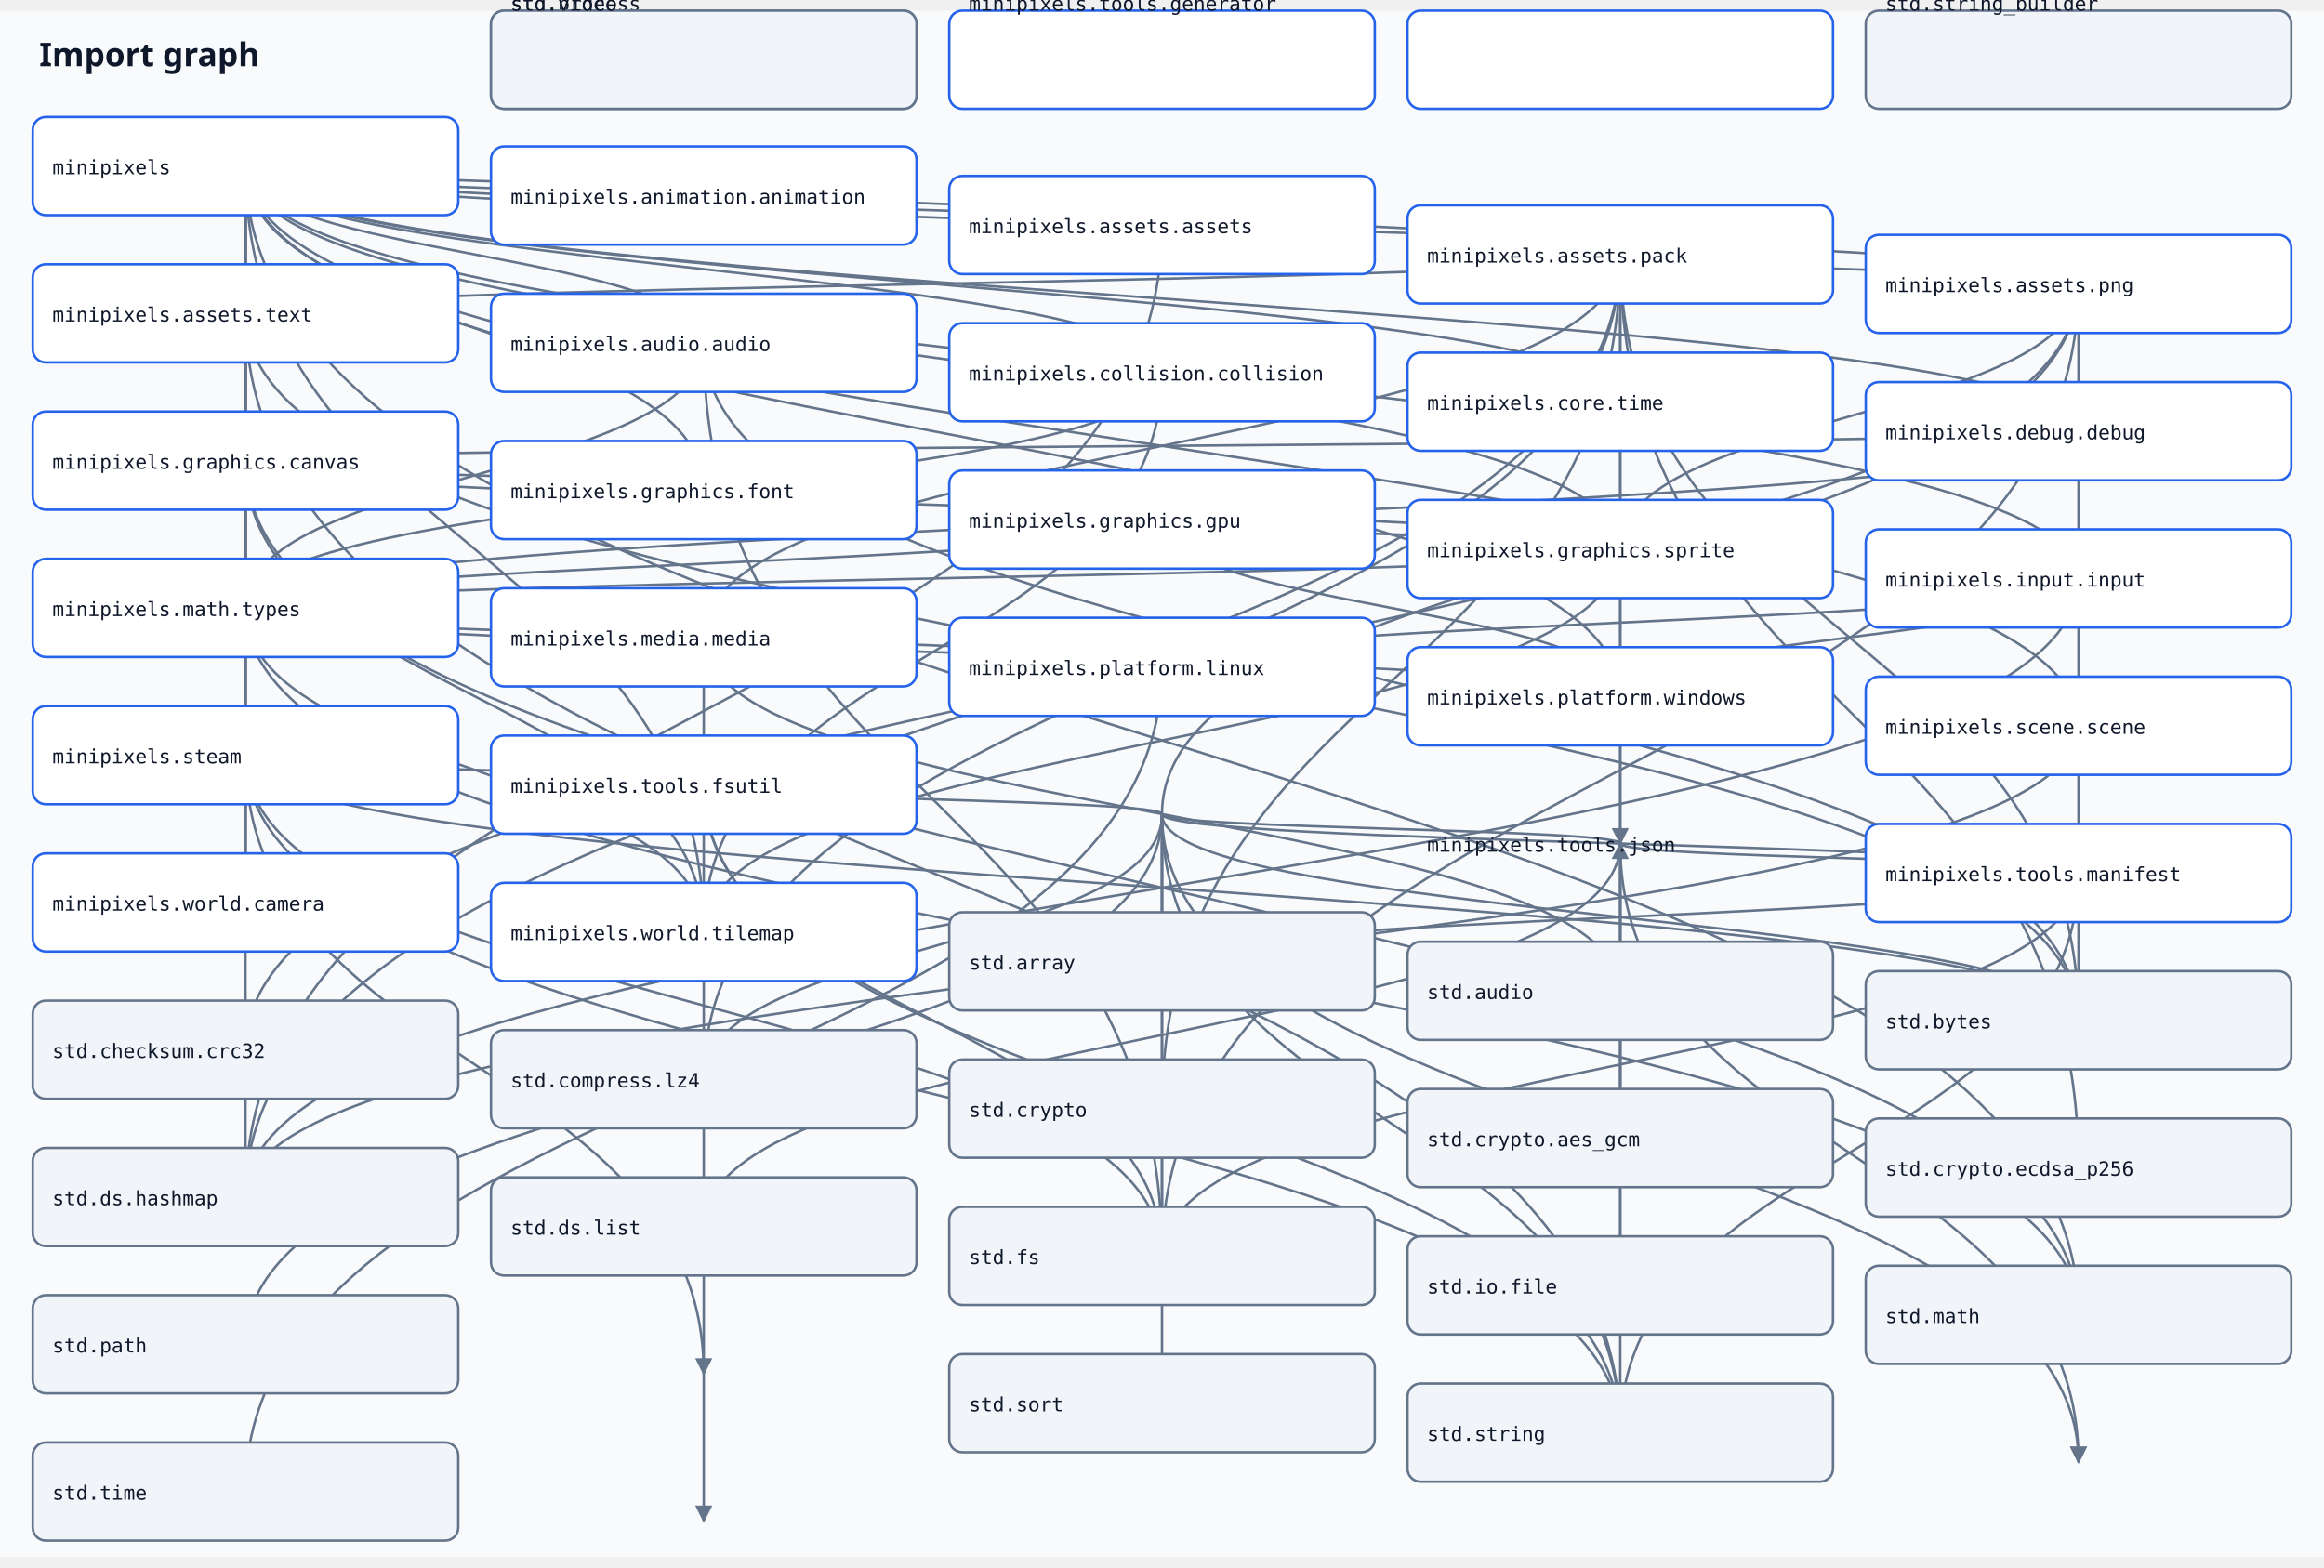
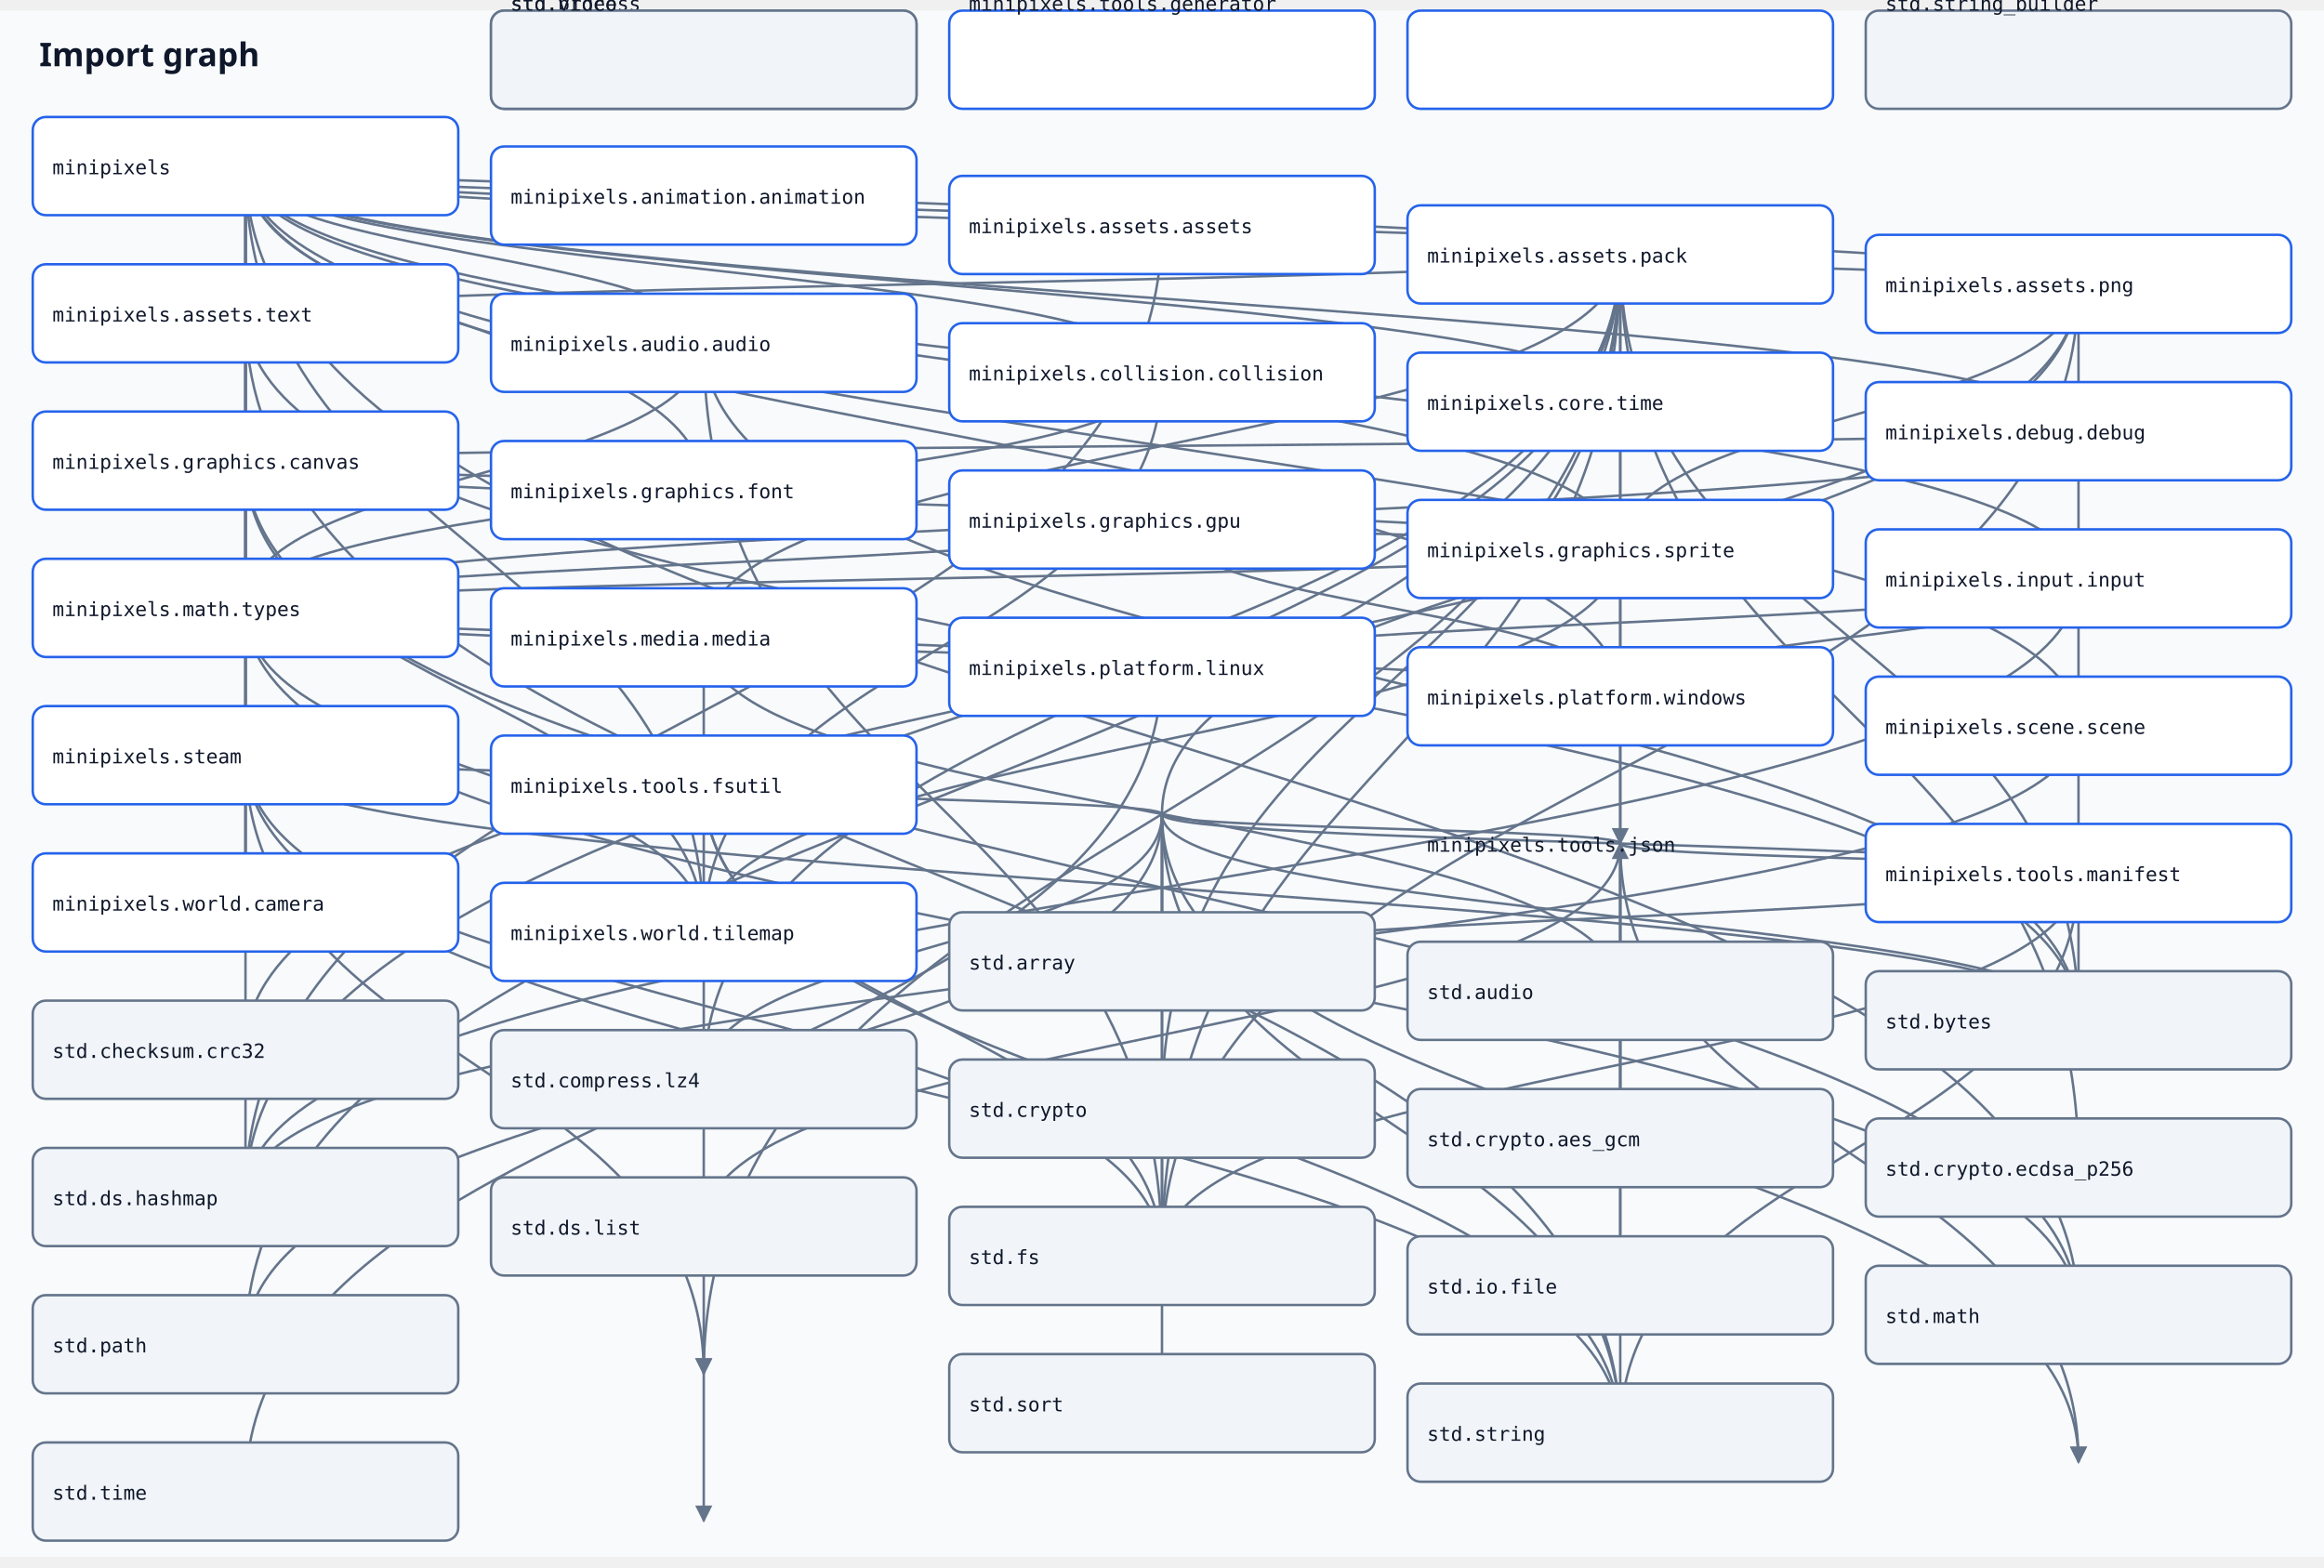
<svg xmlns="http://www.w3.org/2000/svg" width="1420" height="1018." viewBox="0 0 1420 1018." role="img" aria-labelledby="title desc">
  <defs>
    <marker id="arrow" viewBox="0 0 10 10" refX="9" refY="5" markerWidth="7" markerHeight="7" orient="auto-start-reverse">
      <path d="M 0 0 L 10 5 L 0 10 z" fill="#64748b" />
    </marker>
  </defs>
  <rect width="100%" height="100%" fill="#f8fafc" />
  <text x="24" y="34" font-family="system-ui,sans-serif" font-size="20" font-weight="700" fill="#0f172a">Import graph</text>
  <path d="M 150 95 C 150 446, 1270 446, 1270 797" fill="none" stroke="#64748b" stroke-width="1.5" marker-end="url(#arrow)" />
  <path d="M 150 95 C 150 104, 430 104, 430 113" fill="none" stroke="#64748b" stroke-width="1.5" marker-end="url(#arrow)" />
  <path d="M 150 95 C 150 113, 710 113, 710 131" fill="none" stroke="#64748b" stroke-width="1.5" marker-end="url(#arrow)" />
  <path d="M 150 95 C 150 122, 990 122, 990 149" fill="none" stroke="#64748b" stroke-width="1.5" marker-end="url(#arrow)" />
  <path d="M 150 95 C 150 131, 1270 131, 1270 167" fill="none" stroke="#64748b" stroke-width="1.5" marker-end="url(#arrow)" />
  <path d="M 150 95 C 150 140, 150 140, 150 185" fill="none" stroke="#64748b" stroke-width="1.5" marker-end="url(#arrow)" />
  <path d="M 150 95 C 150 149, 430 149, 430 203" fill="none" stroke="#64748b" stroke-width="1.5" marker-end="url(#arrow)" />
  <path d="M 150 95 C 150 158, 710 158, 710 221" fill="none" stroke="#64748b" stroke-width="1.5" marker-end="url(#arrow)" />
  <path d="M 150 95 C 150 167, 990 167, 990 239" fill="none" stroke="#64748b" stroke-width="1.5" marker-end="url(#arrow)" />
  <path d="M 150 95 C 150 176, 1270 176, 1270 257" fill="none" stroke="#64748b" stroke-width="1.5" marker-end="url(#arrow)" />
  <path d="M 150 95 C 150 185, 150 185, 150 275" fill="none" stroke="#64748b" stroke-width="1.5" marker-end="url(#arrow)" />
  <path d="M 150 95 C 150 194, 430 194, 430 293" fill="none" stroke="#64748b" stroke-width="1.5" marker-end="url(#arrow)" />
  <path d="M 150 95 C 150 212, 990 212, 990 329" fill="none" stroke="#64748b" stroke-width="1.5" marker-end="url(#arrow)" />
  <path d="M 150 95 C 150 221, 1270 221, 1270 347" fill="none" stroke="#64748b" stroke-width="1.5" marker-end="url(#arrow)" />
  <path d="M 150 95 C 150 230, 150 230, 150 365" fill="none" stroke="#64748b" stroke-width="1.5" marker-end="url(#arrow)" />
  <path d="M 150 95 C 150 257, 990 257, 990 419" fill="none" stroke="#64748b" stroke-width="1.5" marker-end="url(#arrow)" />
  <path d="M 150 95 C 150 266, 1270 266, 1270 437" fill="none" stroke="#64748b" stroke-width="1.5" marker-end="url(#arrow)" />
  <path d="M 150 95 C 150 275, 150 275, 150 455" fill="none" stroke="#64748b" stroke-width="1.5" marker-end="url(#arrow)" />
  <path d="M 150 95 C 150 320, 150 320, 150 545" fill="none" stroke="#64748b" stroke-width="1.5" marker-end="url(#arrow)" />
  <path d="M 150 95 C 150 329, 430 329, 430 563" fill="none" stroke="#64748b" stroke-width="1.5" marker-end="url(#arrow)" />
  <path d="M 710 131 C 710 428, 150 428, 150 725" fill="none" stroke="#64748b" stroke-width="1.5" marker-end="url(#arrow)" />
  <path d="M 990 149 C 990 383, 1270 383, 1270 617" fill="none" stroke="#64748b" stroke-width="1.5" marker-end="url(#arrow)" />
  <path d="M 990 149 C 990 401, 430 401, 430 653" fill="none" stroke="#64748b" stroke-width="1.5" marker-end="url(#arrow)" />
  <path d="M 990 149 C 990 410, 710 410, 710 671" fill="none" stroke="#64748b" stroke-width="1.5" marker-end="url(#arrow)" />
  <path d="M 990 149 C 990 419, 990 419, 990 689" fill="none" stroke="#64748b" stroke-width="1.5" marker-end="url(#arrow)" />
  <path d="M 990 149 C 990 428, 1270 428, 1270 707" fill="none" stroke="#64748b" stroke-width="1.5" marker-end="url(#arrow)" />
  <path d="M 990 149 C 990 437, 150 437, 150 725" fill="none" stroke="#64748b" stroke-width="1.5" marker-end="url(#arrow)" />
+   <path d="M 990 149 C 990 455, 710 455, 710 761" fill="none" stroke="#64748b" stroke-width="1.5" marker-end="url(#arrow)" />
  <path d="M 990 149 C 990 464, 990 464, 990 779" fill="none" stroke="#64748b" stroke-width="1.5" marker-end="url(#arrow)" />
+   <path d="M 990 149 C 990 482, 150 482, 150 815" fill="none" stroke="#64748b" stroke-width="1.5" marker-end="url(#arrow)" />
+   <path d="M 990 149 C 990 491., 430 491., 430 833." fill="none" stroke="#64748b" stroke-width="1.5" marker-end="url(#arrow)" />
  <path d="M 990 149 C 990 158, 1270 158, 1270 167" fill="none" stroke="#64748b" stroke-width="1.5" marker-end="url(#arrow)" />
  <path d="M 1270 167 C 1270 392, 1270 392, 1270 617" fill="none" stroke="#64748b" stroke-width="1.5" marker-end="url(#arrow)" />
  <path d="M 1270 167 C 1270 401, 150 401, 150 635" fill="none" stroke="#64748b" stroke-width="1.5" marker-end="url(#arrow)" />
  <path d="M 1270 167 C 1270 464, 710 464, 710 761" fill="none" stroke="#64748b" stroke-width="1.5" marker-end="url(#arrow)" />
  <path d="M 1270 167 C 1270 248, 990 248, 990 329" fill="none" stroke="#64748b" stroke-width="1.5" marker-end="url(#arrow)" />
  <path d="M 150 185 C 150 401, 1270 401, 1270 617" fill="none" stroke="#64748b" stroke-width="1.5" marker-end="url(#arrow)" />
  <path d="M 150 185 C 150 455, 150 455, 150 725" fill="none" stroke="#64748b" stroke-width="1.5" marker-end="url(#arrow)" />
  <path d="M 150 185 C 150 527, 990 527, 990 869" fill="none" stroke="#64748b" stroke-width="1.5" marker-end="url(#arrow)" />
  <path d="M 150 185 C 150 167, 990 167, 990 149" fill="none" stroke="#64748b" stroke-width="1.5" marker-end="url(#arrow)" />
  <path d="M 430 203 C 430 410, 1270 410, 1270 617" fill="none" stroke="#64748b" stroke-width="1.5" marker-end="url(#arrow)" />
  <path d="M 430 203 C 430 482, 710 482, 710 761" fill="none" stroke="#64748b" stroke-width="1.5" marker-end="url(#arrow)" />
  <path d="M 430 203 C 430 284, 150 284, 150 365" fill="none" stroke="#64748b" stroke-width="1.5" marker-end="url(#arrow)" />
  <path d="M 710 221 C 710 293, 150 293, 150 365" fill="none" stroke="#64748b" stroke-width="1.5" marker-end="url(#arrow)" />
  <path d="M 1270 257 C 1270 266, 150 266, 150 275" fill="none" stroke="#64748b" stroke-width="1.5" marker-end="url(#arrow)" />
  <path d="M 1270 257 C 1270 311, 150 311, 150 365" fill="none" stroke="#64748b" stroke-width="1.5" marker-end="url(#arrow)" />
  <path d="M 150 275 C 150 536, 1270 536, 1270 797" fill="none" stroke="#64748b" stroke-width="1.5" marker-end="url(#arrow)" />
  <path d="M 150 275 C 150 302, 990 302, 990 329" fill="none" stroke="#64748b" stroke-width="1.5" marker-end="url(#arrow)" />
  <path d="M 150 275 C 150 320, 150 320, 150 365" fill="none" stroke="#64748b" stroke-width="1.5" marker-end="url(#arrow)" />
  <path d="M 430 293 C 430 284, 150 284, 150 275" fill="none" stroke="#64748b" stroke-width="1.5" marker-end="url(#arrow)" />
  <path d="M 710 311 C 710 320, 990 320, 990 329" fill="none" stroke="#64748b" stroke-width="1.5" marker-end="url(#arrow)" />
  <path d="M 710 311 C 710 338, 150 338, 150 365" fill="none" stroke="#64748b" stroke-width="1.5" marker-end="url(#arrow)" />
  <path d="M 710 311 C 710 365, 990 365, 990 419" fill="none" stroke="#64748b" stroke-width="1.5" marker-end="url(#arrow)" />
  <path d="M 990 329 C 990 347, 150 347, 150 365" fill="none" stroke="#64748b" stroke-width="1.5" marker-end="url(#arrow)" />
  <path d="M 1270 347 C 1270 536, 150 536, 150 725" fill="none" stroke="#64748b" stroke-width="1.5" marker-end="url(#arrow)" />
  <path d="M 150 365 C 150 581, 1270 581, 1270 797" fill="none" stroke="#64748b" stroke-width="1.5" marker-end="url(#arrow)" />
  <path d="M 430 383 C 430 491, 990 491, 990 599" fill="none" stroke="#64748b" stroke-width="1.5" marker-end="url(#arrow)" />
  <path d="M 430 383 C 430 653, 430 653, 430 923." fill="none" stroke="#64748b" stroke-width="1.5" marker-end="url(#arrow)" />
  <path d="M 430 383 C 430 266, 990 266, 990 149" fill="none" stroke="#64748b" stroke-width="1.5" marker-end="url(#arrow)" />
  <path d="M 710 401 C 710 653, 150 653, 150 905" fill="none" stroke="#64748b" stroke-width="1.5" marker-end="url(#arrow)" />
  <path d="M 710 401 C 710 374, 1270 374, 1270 347" fill="none" stroke="#64748b" stroke-width="1.5" marker-end="url(#arrow)" />
  <path d="M 710 401 C 710 383, 150 383, 150 365" fill="none" stroke="#64748b" stroke-width="1.5" marker-end="url(#arrow)" />
  <path d="M 990 419 C 990 383, 1270 383, 1270 347" fill="none" stroke="#64748b" stroke-width="1.5" marker-end="url(#arrow)" />
  <path d="M 990 419 C 990 392, 150 392, 150 365" fill="none" stroke="#64748b" stroke-width="1.5" marker-end="url(#arrow)" />
  <path d="M 1270 437 C 1270 581, 150 581, 150 725" fill="none" stroke="#64748b" stroke-width="1.5" marker-end="url(#arrow)" />
  <path d="M 150 455 C 150 536, 1270 536, 1270 617" fill="none" stroke="#64748b" stroke-width="1.5" marker-end="url(#arrow)" />
  <path d="M 150 455 C 150 608, 710 608, 710 761" fill="none" stroke="#64748b" stroke-width="1.5" marker-end="url(#arrow)" />
  <path d="M 150 455 C 150 644, 430 644, 430 833." fill="none" stroke="#64748b" stroke-width="1.5" marker-end="url(#arrow)" />
  <path d="M 150 455 C 150 662, 990 662, 990 869" fill="none" stroke="#64748b" stroke-width="1.5" marker-end="url(#arrow)" />
  <path d="M 150 455 C 150 464, 430 464, 430 473" fill="none" stroke="#64748b" stroke-width="1.5" marker-end="url(#arrow)" />
  <path d="M 430 473 C 430 617, 710 617, 710 761" fill="none" stroke="#64748b" stroke-width="1.5" marker-end="url(#arrow)" />
  <path d="M 430 473 C 430 671, 990 671, 990 869" fill="none" stroke="#64748b" stroke-width="1.5" marker-end="url(#arrow)" />
  <path d="M 710 491. C 710 536, 710 536, 710 581" fill="none" stroke="#64748b" stroke-width="1.5" marker-end="url(#arrow)" />
  <path d="M 710 491. C 710 554, 1270 554, 1270 617" fill="none" stroke="#64748b" stroke-width="1.5" marker-end="url(#arrow)" />
  <path d="M 710 491. C 710 572, 430 572, 430 653" fill="none" stroke="#64748b" stroke-width="1.5" marker-end="url(#arrow)" />
  <path d="M 710 491. C 710 626, 710 626, 710 761" fill="none" stroke="#64748b" stroke-width="1.5" marker-end="url(#arrow)" />
  <path d="M 710 491. C 710 653, 150 653, 150 815" fill="none" stroke="#64748b" stroke-width="1.5" marker-end="url(#arrow)" />
  <path d="M 710 491. C 710 671, 710 671, 710 851" fill="none" stroke="#64748b" stroke-width="1.5" marker-end="url(#arrow)" />
  <path d="M 710 491. C 710 680, 990 680, 990 869" fill="none" stroke="#64748b" stroke-width="1.5" marker-end="url(#arrow)" />
  <path d="M 710 491. C 710 689., 1270 689., 1270 887." fill="none" stroke="#64748b" stroke-width="1.5" marker-end="url(#arrow)" />
  <path d="M 710 491. C 710 329, 1270 329, 1270 167" fill="none" stroke="#64748b" stroke-width="1.5" marker-end="url(#arrow)" />
  <path d="M 710 491. C 710 482, 430 482, 430 473" fill="none" stroke="#64748b" stroke-width="1.5" marker-end="url(#arrow)" />
  <path d="M 710 491. C 710 500, 990 500, 990 509." fill="none" stroke="#64748b" stroke-width="1.5" marker-end="url(#arrow)" />
  <path d="M 710 491. C 710 509, 1270 509, 1270 527" fill="none" stroke="#64748b" stroke-width="1.5" marker-end="url(#arrow)" />
  <path d="M 990 509. C 990 626, 430 626, 430 743" fill="none" stroke="#64748b" stroke-width="1.5" marker-end="url(#arrow)" />
  <path d="M 990 509. C 990 689, 990 689, 990 869" fill="none" stroke="#64748b" stroke-width="1.5" marker-end="url(#arrow)" />
  <path d="M 990 509. C 990 698, 1270 698, 1270 887." fill="none" stroke="#64748b" stroke-width="1.5" marker-end="url(#arrow)" />
  <path d="M 1270 527 C 1270 554, 710 554, 710 581" fill="none" stroke="#64748b" stroke-width="1.5" marker-end="url(#arrow)" />
  <path d="M 1270 527 C 1270 644, 710 644, 710 761" fill="none" stroke="#64748b" stroke-width="1.5" marker-end="url(#arrow)" />
  <path d="M 1270 527 C 1270 698, 990 698, 990 869" fill="none" stroke="#64748b" stroke-width="1.5" marker-end="url(#arrow)" />
  <path d="M 1270 527 C 1270 518, 990 518, 990 509." fill="none" stroke="#64748b" stroke-width="1.5" marker-end="url(#arrow)" />
  <path d="M 150 545 C 150 455, 150 455, 150 365" fill="none" stroke="#64748b" stroke-width="1.5" marker-end="url(#arrow)" />
  <path d="M 430 563 C 430 392, 710 392, 710 221" fill="none" stroke="#64748b" stroke-width="1.5" marker-end="url(#arrow)" />
  <path d="M 430 563 C 430 419, 150 419, 150 275" fill="none" stroke="#64748b" stroke-width="1.5" marker-end="url(#arrow)" />
  <path d="M 430 563 C 430 446, 990 446, 990 329" fill="none" stroke="#64748b" stroke-width="1.5" marker-end="url(#arrow)" />
  <path d="M 430 563 C 430 464, 150 464, 150 365" fill="none" stroke="#64748b" stroke-width="1.5" marker-end="url(#arrow)" />
  <g>
    <rect x="20" y="65" width="260" height="60" rx="8" fill="#ffffff" stroke="#2563eb" stroke-width="1.5" />
    <text x="32" y="100" font-family="ui-monospace,monospace" font-size="12" fill="#0f172a">minipixels</text>
  </g>
  <g>
    <rect x="300" y="83" width="260" height="60" rx="8" fill="#ffffff" stroke="#2563eb" stroke-width="1.5" />
    <text x="312" y="118" font-family="ui-monospace,monospace" font-size="12" fill="#0f172a">minipixels.animation.animation</text>
  </g>
  <g>
    <rect x="580" y="101" width="260" height="60" rx="8" fill="#ffffff" stroke="#2563eb" stroke-width="1.5" />
    <text x="592" y="136" font-family="ui-monospace,monospace" font-size="12" fill="#0f172a">minipixels.assets.assets</text>
  </g>
  <g>
    <rect x="860" y="119" width="260" height="60" rx="8" fill="#ffffff" stroke="#2563eb" stroke-width="1.5" />
    <text x="872" y="154" font-family="ui-monospace,monospace" font-size="12" fill="#0f172a">minipixels.assets.pack</text>
  </g>
  <g>
    <rect x="1140" y="137" width="260" height="60" rx="8" fill="#ffffff" stroke="#2563eb" stroke-width="1.5" />
    <text x="1152" y="172" font-family="ui-monospace,monospace" font-size="12" fill="#0f172a">minipixels.assets.png</text>
  </g>
  <g>
    <rect x="20" y="155" width="260" height="60" rx="8" fill="#ffffff" stroke="#2563eb" stroke-width="1.5" />
    <text x="32" y="190" font-family="ui-monospace,monospace" font-size="12" fill="#0f172a">minipixels.assets.text</text>
  </g>
  <g>
    <rect x="300" y="173" width="260" height="60" rx="8" fill="#ffffff" stroke="#2563eb" stroke-width="1.5" />
    <text x="312" y="208" font-family="ui-monospace,monospace" font-size="12" fill="#0f172a">minipixels.audio.audio</text>
  </g>
  <g>
    <rect x="580" y="191" width="260" height="60" rx="8" fill="#ffffff" stroke="#2563eb" stroke-width="1.5" />
    <text x="592" y="226" font-family="ui-monospace,monospace" font-size="12" fill="#0f172a">minipixels.collision.collision</text>
  </g>
  <g>
    <rect x="860" y="209" width="260" height="60" rx="8" fill="#ffffff" stroke="#2563eb" stroke-width="1.5" />
    <text x="872" y="244" font-family="ui-monospace,monospace" font-size="12" fill="#0f172a">minipixels.core.time</text>
  </g>
  <g>
    <rect x="1140" y="227" width="260" height="60" rx="8" fill="#ffffff" stroke="#2563eb" stroke-width="1.5" />
    <text x="1152" y="262" font-family="ui-monospace,monospace" font-size="12" fill="#0f172a">minipixels.debug.debug</text>
  </g>
  <g>
    <rect x="20" y="245" width="260" height="60" rx="8" fill="#ffffff" stroke="#2563eb" stroke-width="1.5" />
    <text x="32" y="280" font-family="ui-monospace,monospace" font-size="12" fill="#0f172a">minipixels.graphics.canvas</text>
  </g>
  <g>
    <rect x="300" y="263" width="260" height="60" rx="8" fill="#ffffff" stroke="#2563eb" stroke-width="1.5" />
    <text x="312" y="298" font-family="ui-monospace,monospace" font-size="12" fill="#0f172a">minipixels.graphics.font</text>
  </g>
  <g>
    <rect x="580" y="281" width="260" height="60" rx="8" fill="#ffffff" stroke="#2563eb" stroke-width="1.5" />
    <text x="592" y="316" font-family="ui-monospace,monospace" font-size="12" fill="#0f172a">minipixels.graphics.gpu</text>
  </g>
  <g>
    <rect x="860" y="299" width="260" height="60" rx="8" fill="#ffffff" stroke="#2563eb" stroke-width="1.5" />
    <text x="872" y="334" font-family="ui-monospace,monospace" font-size="12" fill="#0f172a">minipixels.graphics.sprite</text>
  </g>
  <g>
    <rect x="1140" y="317" width="260" height="60" rx="8" fill="#ffffff" stroke="#2563eb" stroke-width="1.5" />
    <text x="1152" y="352" font-family="ui-monospace,monospace" font-size="12" fill="#0f172a">minipixels.input.input</text>
  </g>
  <g>
    <rect x="20" y="335" width="260" height="60" rx="8" fill="#ffffff" stroke="#2563eb" stroke-width="1.5" />
    <text x="32" y="370" font-family="ui-monospace,monospace" font-size="12" fill="#0f172a">minipixels.math.types</text>
  </g>
  <g>
    <rect x="300" y="353" width="260" height="60" rx="8" fill="#ffffff" stroke="#2563eb" stroke-width="1.5" />
    <text x="312" y="388" font-family="ui-monospace,monospace" font-size="12" fill="#0f172a">minipixels.media.media</text>
  </g>
  <g>
    <rect x="580" y="371" width="260" height="60" rx="8" fill="#ffffff" stroke="#2563eb" stroke-width="1.5" />
    <text x="592" y="406" font-family="ui-monospace,monospace" font-size="12" fill="#0f172a">minipixels.platform.linux</text>
  </g>
  <g>
    <rect x="860" y="389" width="260" height="60" rx="8" fill="#ffffff" stroke="#2563eb" stroke-width="1.5" />
    <text x="872" y="424" font-family="ui-monospace,monospace" font-size="12" fill="#0f172a">minipixels.platform.windows</text>
  </g>
  <g>
    <rect x="1140" y="407" width="260" height="60" rx="8" fill="#ffffff" stroke="#2563eb" stroke-width="1.5" />
    <text x="1152" y="442" font-family="ui-monospace,monospace" font-size="12" fill="#0f172a">minipixels.scene.scene</text>
  </g>
  <g>
    <rect x="20" y="425" width="260" height="60" rx="8" fill="#ffffff" stroke="#2563eb" stroke-width="1.5" />
    <text x="32" y="460" font-family="ui-monospace,monospace" font-size="12" fill="#0f172a">minipixels.steam</text>
  </g>
  <g>
    <rect x="300" y="443" width="260" height="60" rx="8" fill="#ffffff" stroke="#2563eb" stroke-width="1.5" />
    <text x="312" y="478" font-family="ui-monospace,monospace" font-size="12" fill="#0f172a">minipixels.tools.fsutil</text>
  </g>
  <g>
    <rect x="580" y="461." width="260" height="60" rx="8" fill="#ffffff" stroke="#2563eb" stroke-width="1.5" />
    <text x="592" y="496." font-family="ui-monospace,monospace" font-size="12" fill="#0f172a">minipixels.tools.generator</text>
  </g>
  <g>
    <rect x="860" y="479." width="260" height="60" rx="8" fill="#ffffff" stroke="#2563eb" stroke-width="1.5" />
    <text x="872" y="514" font-family="ui-monospace,monospace" font-size="12" fill="#0f172a">minipixels.tools.json</text>
  </g>
  <g>
    <rect x="1140" y="497" width="260" height="60" rx="8" fill="#ffffff" stroke="#2563eb" stroke-width="1.5" />
    <text x="1152" y="532" font-family="ui-monospace,monospace" font-size="12" fill="#0f172a">minipixels.tools.manifest</text>
  </g>
  <g>
    <rect x="20" y="515" width="260" height="60" rx="8" fill="#ffffff" stroke="#2563eb" stroke-width="1.5" />
    <text x="32" y="550" font-family="ui-monospace,monospace" font-size="12" fill="#0f172a">minipixels.world.camera</text>
  </g>
  <g>
    <rect x="300" y="533" width="260" height="60" rx="8" fill="#ffffff" stroke="#2563eb" stroke-width="1.5" />
    <text x="312" y="568" font-family="ui-monospace,monospace" font-size="12" fill="#0f172a">minipixels.world.tilemap</text>
  </g>
  <g>
    <rect x="580" y="551" width="260" height="60" rx="8" fill="#f1f5f9" stroke="#64748b" stroke-width="1.5" />
    <text x="592" y="586" font-family="ui-monospace,monospace" font-size="12" fill="#0f172a">std.array</text>
  </g>
  <g>
    <rect x="860" y="569" width="260" height="60" rx="8" fill="#f1f5f9" stroke="#64748b" stroke-width="1.5" />
    <text x="872" y="604" font-family="ui-monospace,monospace" font-size="12" fill="#0f172a">std.audio</text>
  </g>
  <g>
    <rect x="1140" y="587" width="260" height="60" rx="8" fill="#f1f5f9" stroke="#64748b" stroke-width="1.5" />
    <text x="1152" y="622" font-family="ui-monospace,monospace" font-size="12" fill="#0f172a">std.bytes</text>
  </g>
  <g>
    <rect x="20" y="605" width="260" height="60" rx="8" fill="#f1f5f9" stroke="#64748b" stroke-width="1.5" />
    <text x="32" y="640" font-family="ui-monospace,monospace" font-size="12" fill="#0f172a">std.checksum.crc32</text>
  </g>
  <g>
    <rect x="300" y="623" width="260" height="60" rx="8" fill="#f1f5f9" stroke="#64748b" stroke-width="1.5" />
    <text x="312" y="658" font-family="ui-monospace,monospace" font-size="12" fill="#0f172a">std.compress.lz4</text>
  </g>
  <g>
    <rect x="580" y="641" width="260" height="60" rx="8" fill="#f1f5f9" stroke="#64748b" stroke-width="1.5" />
    <text x="592" y="676" font-family="ui-monospace,monospace" font-size="12" fill="#0f172a">std.crypto</text>
  </g>
  <g>
    <rect x="860" y="659" width="260" height="60" rx="8" fill="#f1f5f9" stroke="#64748b" stroke-width="1.5" />
    <text x="872" y="694" font-family="ui-monospace,monospace" font-size="12" fill="#0f172a">std.crypto.aes_gcm</text>
  </g>
  <g>
    <rect x="1140" y="677" width="260" height="60" rx="8" fill="#f1f5f9" stroke="#64748b" stroke-width="1.5" />
    <text x="1152" y="712" font-family="ui-monospace,monospace" font-size="12" fill="#0f172a">std.crypto.ecdsa_p256</text>
  </g>
  <g>
    <rect x="20" y="695" width="260" height="60" rx="8" fill="#f1f5f9" stroke="#64748b" stroke-width="1.5" />
    <text x="32" y="730" font-family="ui-monospace,monospace" font-size="12" fill="#0f172a">std.ds.hashmap</text>
  </g>
  <g>
    <rect x="300" y="713" width="260" height="60" rx="8" fill="#f1f5f9" stroke="#64748b" stroke-width="1.5" />
    <text x="312" y="748" font-family="ui-monospace,monospace" font-size="12" fill="#0f172a">std.ds.list</text>
  </g>
  <g>
    <rect x="580" y="731" width="260" height="60" rx="8" fill="#f1f5f9" stroke="#64748b" stroke-width="1.5" />
    <text x="592" y="766" font-family="ui-monospace,monospace" font-size="12" fill="#0f172a">std.fs</text>
  </g>
  <g>
    <rect x="860" y="749" width="260" height="60" rx="8" fill="#f1f5f9" stroke="#64748b" stroke-width="1.5" />
    <text x="872" y="784" font-family="ui-monospace,monospace" font-size="12" fill="#0f172a">std.io.file</text>
  </g>
  <g>
    <rect x="1140" y="767" width="260" height="60" rx="8" fill="#f1f5f9" stroke="#64748b" stroke-width="1.5" />
    <text x="1152" y="802" font-family="ui-monospace,monospace" font-size="12" fill="#0f172a">std.math</text>
  </g>
  <g>
    <rect x="20" y="785" width="260" height="60" rx="8" fill="#f1f5f9" stroke="#64748b" stroke-width="1.5" />
    <text x="32" y="820" font-family="ui-monospace,monospace" font-size="12" fill="#0f172a">std.path</text>
  </g>
  <g>
    <rect x="300" y="803." width="260" height="60" rx="8" fill="#f1f5f9" stroke="#64748b" stroke-width="1.5" />
    <text x="312" y="838." font-family="ui-monospace,monospace" font-size="12" fill="#0f172a">std.process</text>
  </g>
  <g>
    <rect x="580" y="821" width="260" height="60" rx="8" fill="#f1f5f9" stroke="#64748b" stroke-width="1.5" />
    <text x="592" y="856" font-family="ui-monospace,monospace" font-size="12" fill="#0f172a">std.sort</text>
  </g>
  <g>
    <rect x="860" y="839" width="260" height="60" rx="8" fill="#f1f5f9" stroke="#64748b" stroke-width="1.5" />
    <text x="872" y="874" font-family="ui-monospace,monospace" font-size="12" fill="#0f172a">std.string</text>
  </g>
  <g>
    <rect x="1140" y="857." width="260" height="60" rx="8" fill="#f1f5f9" stroke="#64748b" stroke-width="1.5" />
    <text x="1152" y="892." font-family="ui-monospace,monospace" font-size="12" fill="#0f172a">std.string_builder</text>
  </g>
  <g>
    <rect x="20" y="875" width="260" height="60" rx="8" fill="#f1f5f9" stroke="#64748b" stroke-width="1.5" />
    <text x="32" y="910" font-family="ui-monospace,monospace" font-size="12" fill="#0f172a">std.time</text>
  </g>
  <g>
    <rect x="300" y="893." width="260" height="60" rx="8" fill="#f1f5f9" stroke="#64748b" stroke-width="1.5" />
    <text x="312" y="928." font-family="ui-monospace,monospace" font-size="12" fill="#0f172a">std.video</text>
  </g>
</svg>
